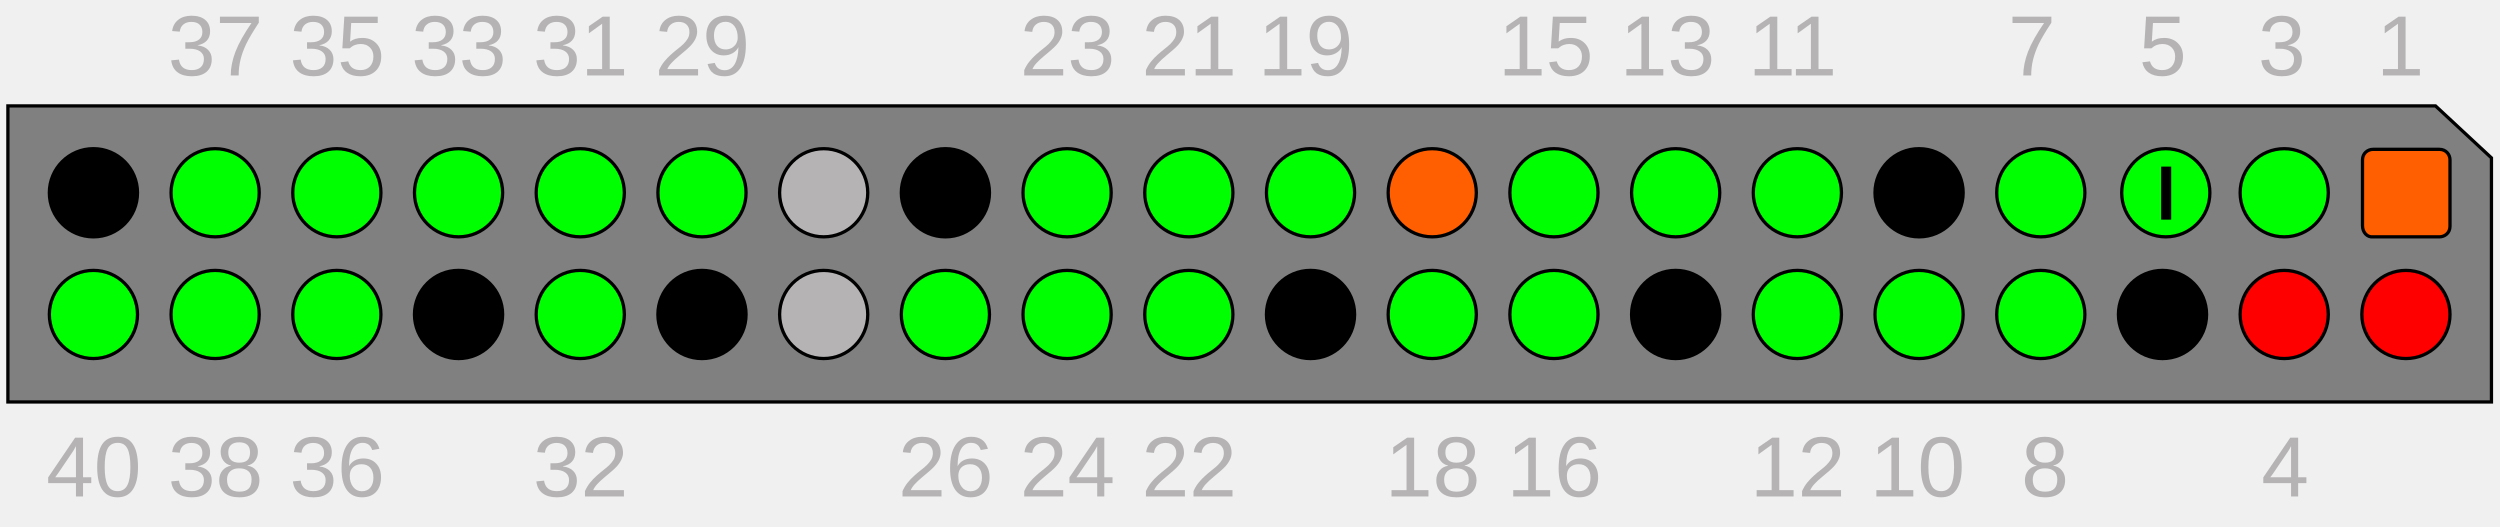
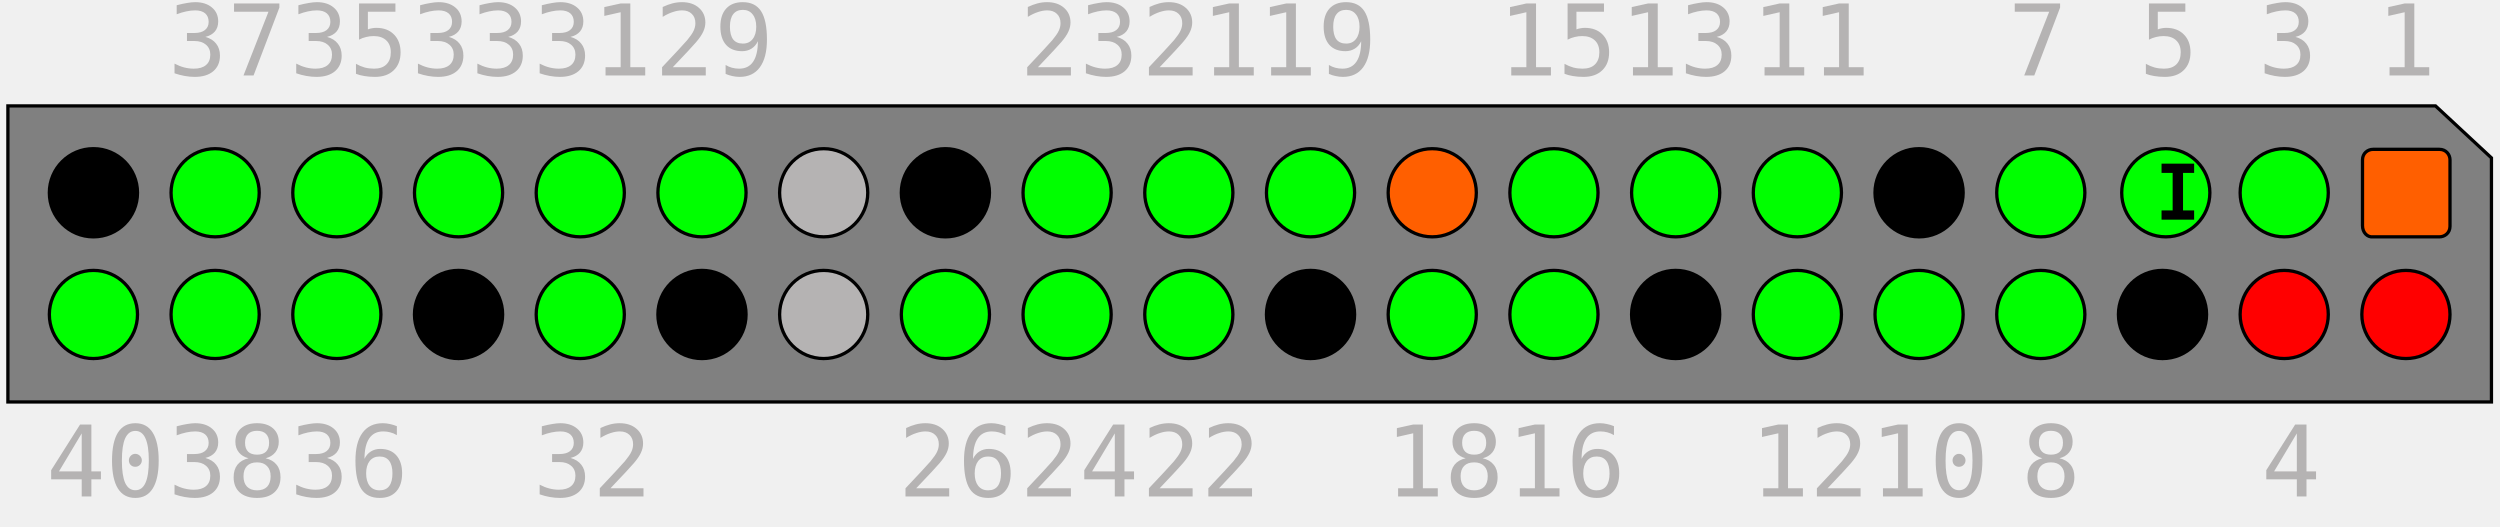
<svg xmlns="http://www.w3.org/2000/svg" width="380px" height="80px" viewBox="0 0 380 80">
  <style type="text/css">
	.st0,.st1,.st2,.st3,.st4,.st5{stroke:#000000;stroke-width:0.5;stroke-miterlimit:10;}
	.st0{fill:#808080;}
	.st1{fill:#FF0000;}
	.st2{fill:#000000;;font-size:11px;}
	.st3{fill:#00FF00;}
	.st4,.st6{fill:#B5B3B3;}
	.st5{fill:#FF5F00;}
- 	.st6{font-family:'Arial';font-size:13px;}
+ 	.st6{font-family:'Inconsolata';font-size:15px;}
	.st7{fill:#FFFFFF;}
</style>
  <path class="st0" d="M378.7,24c0,12.9,0,24.2,0,37.1H1.2v-45c123.5,0,245.5,0,369,0L378.7,24z" />
  <circle class="st2" cx="14.2" cy="29.3" r="6.7" />
  <circle class="st3" cx="32.7" cy="29.3" r="6.7" />
  <circle class="st3" cx="51.2" cy="29.3" r="6.7" />
  <circle class="st3" cx="69.7" cy="29.3" r="6.7" />
  <circle class="st3" cx="88.2" cy="29.3" r="6.7" />
  <circle class="st3" cx="106.7" cy="29.3" r="6.7" />
  <circle class="st4" cx="125.2" cy="29.3" r="6.7" />
  <circle class="st2" cx="143.7" cy="29.3" r="6.7" />
  <circle class="st3" cx="162.2" cy="29.3" r="6.7" />
  <circle class="st3" cx="180.7" cy="29.3" r="6.7" />
  <circle class="st3" cx="199.2" cy="29.3" r="6.7" />
  <circle class="st5" cx="217.7" cy="29.3" r="6.7" />
  <circle class="st3" cx="236.2" cy="29.3" r="6.7" />
  <circle class="st3" cx="254.7" cy="29.3" r="6.7" />
  <circle class="st3" cx="273.2" cy="29.3" r="6.7" />
  <circle class="st2" cx="291.7" cy="29.3" r="6.7" />
  <circle class="st3" cx="310.2" cy="29.3" r="6.7" />
  <circle class="st3" cx="329.2" cy="29.3" r="6.7" />
  <path class="st5" d="M359.1,34.3V24.3c0-1,0.8-1.6,1.6-1.6h10.1c1,0,1.6,0.8,1.6,1.6v10.1c0,1-0.8,1.6-1.6,1.6h-10.1 C359.8,36.1,359.1,35.3,359.1,34.3z" />
  <circle class="st3" cx="347.2" cy="29.3" r="6.7" />
  <circle class="st3" cx="14.2" cy="47.8" r="6.7" />
  <circle class="st3" cx="32.7" cy="47.8" r="6.7" />
  <circle class="st3" cx="51.2" cy="47.8" r="6.7" />
  <circle class="st2" cx="69.7" cy="47.8" r="6.7" />
  <circle class="st3" cx="88.2" cy="47.8" r="6.7" />
  <circle class="st2" cx="106.7" cy="47.8" r="6.7" />
  <circle class="st4" cx="125.2" cy="47.8" r="6.7" />
  <circle class="st3" cx="143.7" cy="47.8" r="6.7" />
  <circle class="st3" cx="162.2" cy="47.8" r="6.7" />
  <circle class="st3" cx="180.7" cy="47.8" r="6.7" />
  <circle class="st2" cx="199.2" cy="47.8" r="6.7" />
  <circle class="st3" cx="217.7" cy="47.8" r="6.7" />
  <circle class="st3" cx="236.2" cy="47.8" r="6.7" />
  <circle class="st2" cx="254.7" cy="47.8" r="6.7" />
  <circle class="st3" cx="273.2" cy="47.8" r="6.7" />
  <circle class="st3" cx="291.7" cy="47.8" r="6.7" />
  <circle class="st3" cx="310.2" cy="47.8" r="6.7" />
  <circle class="st2" cx="328.7" cy="47.8" r="6.7" />
  <circle class="st1" cx="347.2" cy="47.8" r="6.7" />
  <circle class="st1" cx="365.7" cy="47.8" r="6.7" />
  <text class="st6" transform="matrix(1 0 0 1 1.2269 11.4678)">
    <tspan class="lcdchar-no mpdoled-no" x="24.3" y="0">37</tspan>
    <tspan class="lcdchar-no mpdoled-no" x="42.8" y="0">35</tspan>
    <tspan class="lcdchar-no mpdoled-no" x="61.3" y="0">33</tspan>
    <tspan class="lcdchar-no mpdoled-no" x="79.8" y="0">31</tspan>
    <tspan class="lcdchar-no mpdoled-no" x="98.3" y="0">29</tspan>
    <tspan x="153.8" y="0">23</tspan>
    <tspan class="mpdoled-no" x="172.3" y="0">21</tspan>
    <tspan class="lcdchar-no" x="190" y="0">19</tspan>
    <tspan class="mpdoled-no" x="226.5" y="0">15</tspan>
    <tspan class="lcdchar-no mpdoled-no" x="245" y="0">13</tspan>
-     <tspan class="lcdchar-no mpdoled-no" x="264.5" y="0">11</tspan>
+     <tspan class="lcdchar-no mpdoled-no" x="265" y="0">11</tspan>
    <tspan class="lcdchar-no gpio-no mpdoled-no" x="304" y="0">7</tspan>
    <tspan class="gpio-no" x="323.9" y="0">5</tspan>
    <tspan class="gpio-no st2" x="326.5" y="21.67">I</tspan>
    <tspan class="gpio-no" x="342" y="0">3</tspan>
    <tspan class="gpio-no" x="360" y="0">1</tspan>
  </text>
  <text class="st6" transform="matrix(1 0 0 1 1.2268 75.4674)">
    <tspan class="lcdchar-no mpdoled-no" x="5.8" y="0">40</tspan>
    <tspan class="lcdchar-no mpdoled-no" x="24.3" y="0">38</tspan>
    <tspan class="lcdchar-no mpdoled-no" x="42.8" y="0">36</tspan>
    <tspan class="lcdchar-no mpdoled-no" x="79.8" y="0">32</tspan>
    <tspan class="lcdchar-no mpdoled-no" x="135.3" y="0">26</tspan>
    <tspan x="153.8" y="0">24</tspan>
    <tspan x="172.3" y="0">22</tspan>
    <tspan x="209.3" y="0">18</tspan>
    <tspan class="mpdoled-no" x="227.8" y="0">16</tspan>
    <tspan class="lcdchar-no mpdoled-no" x="264.8" y="0">12</tspan>
    <tspan class="lcdchar-no gpio-no mpdoled-no" x="283" y="0">10</tspan>
    <tspan class="lcdchar-no gpio-no mpdoled-no" x="306" y="0">8</tspan>
    <tspan class="gpio-no mpdoled-no" x="342.5" y="0">4</tspan>
  </text>
</svg>
